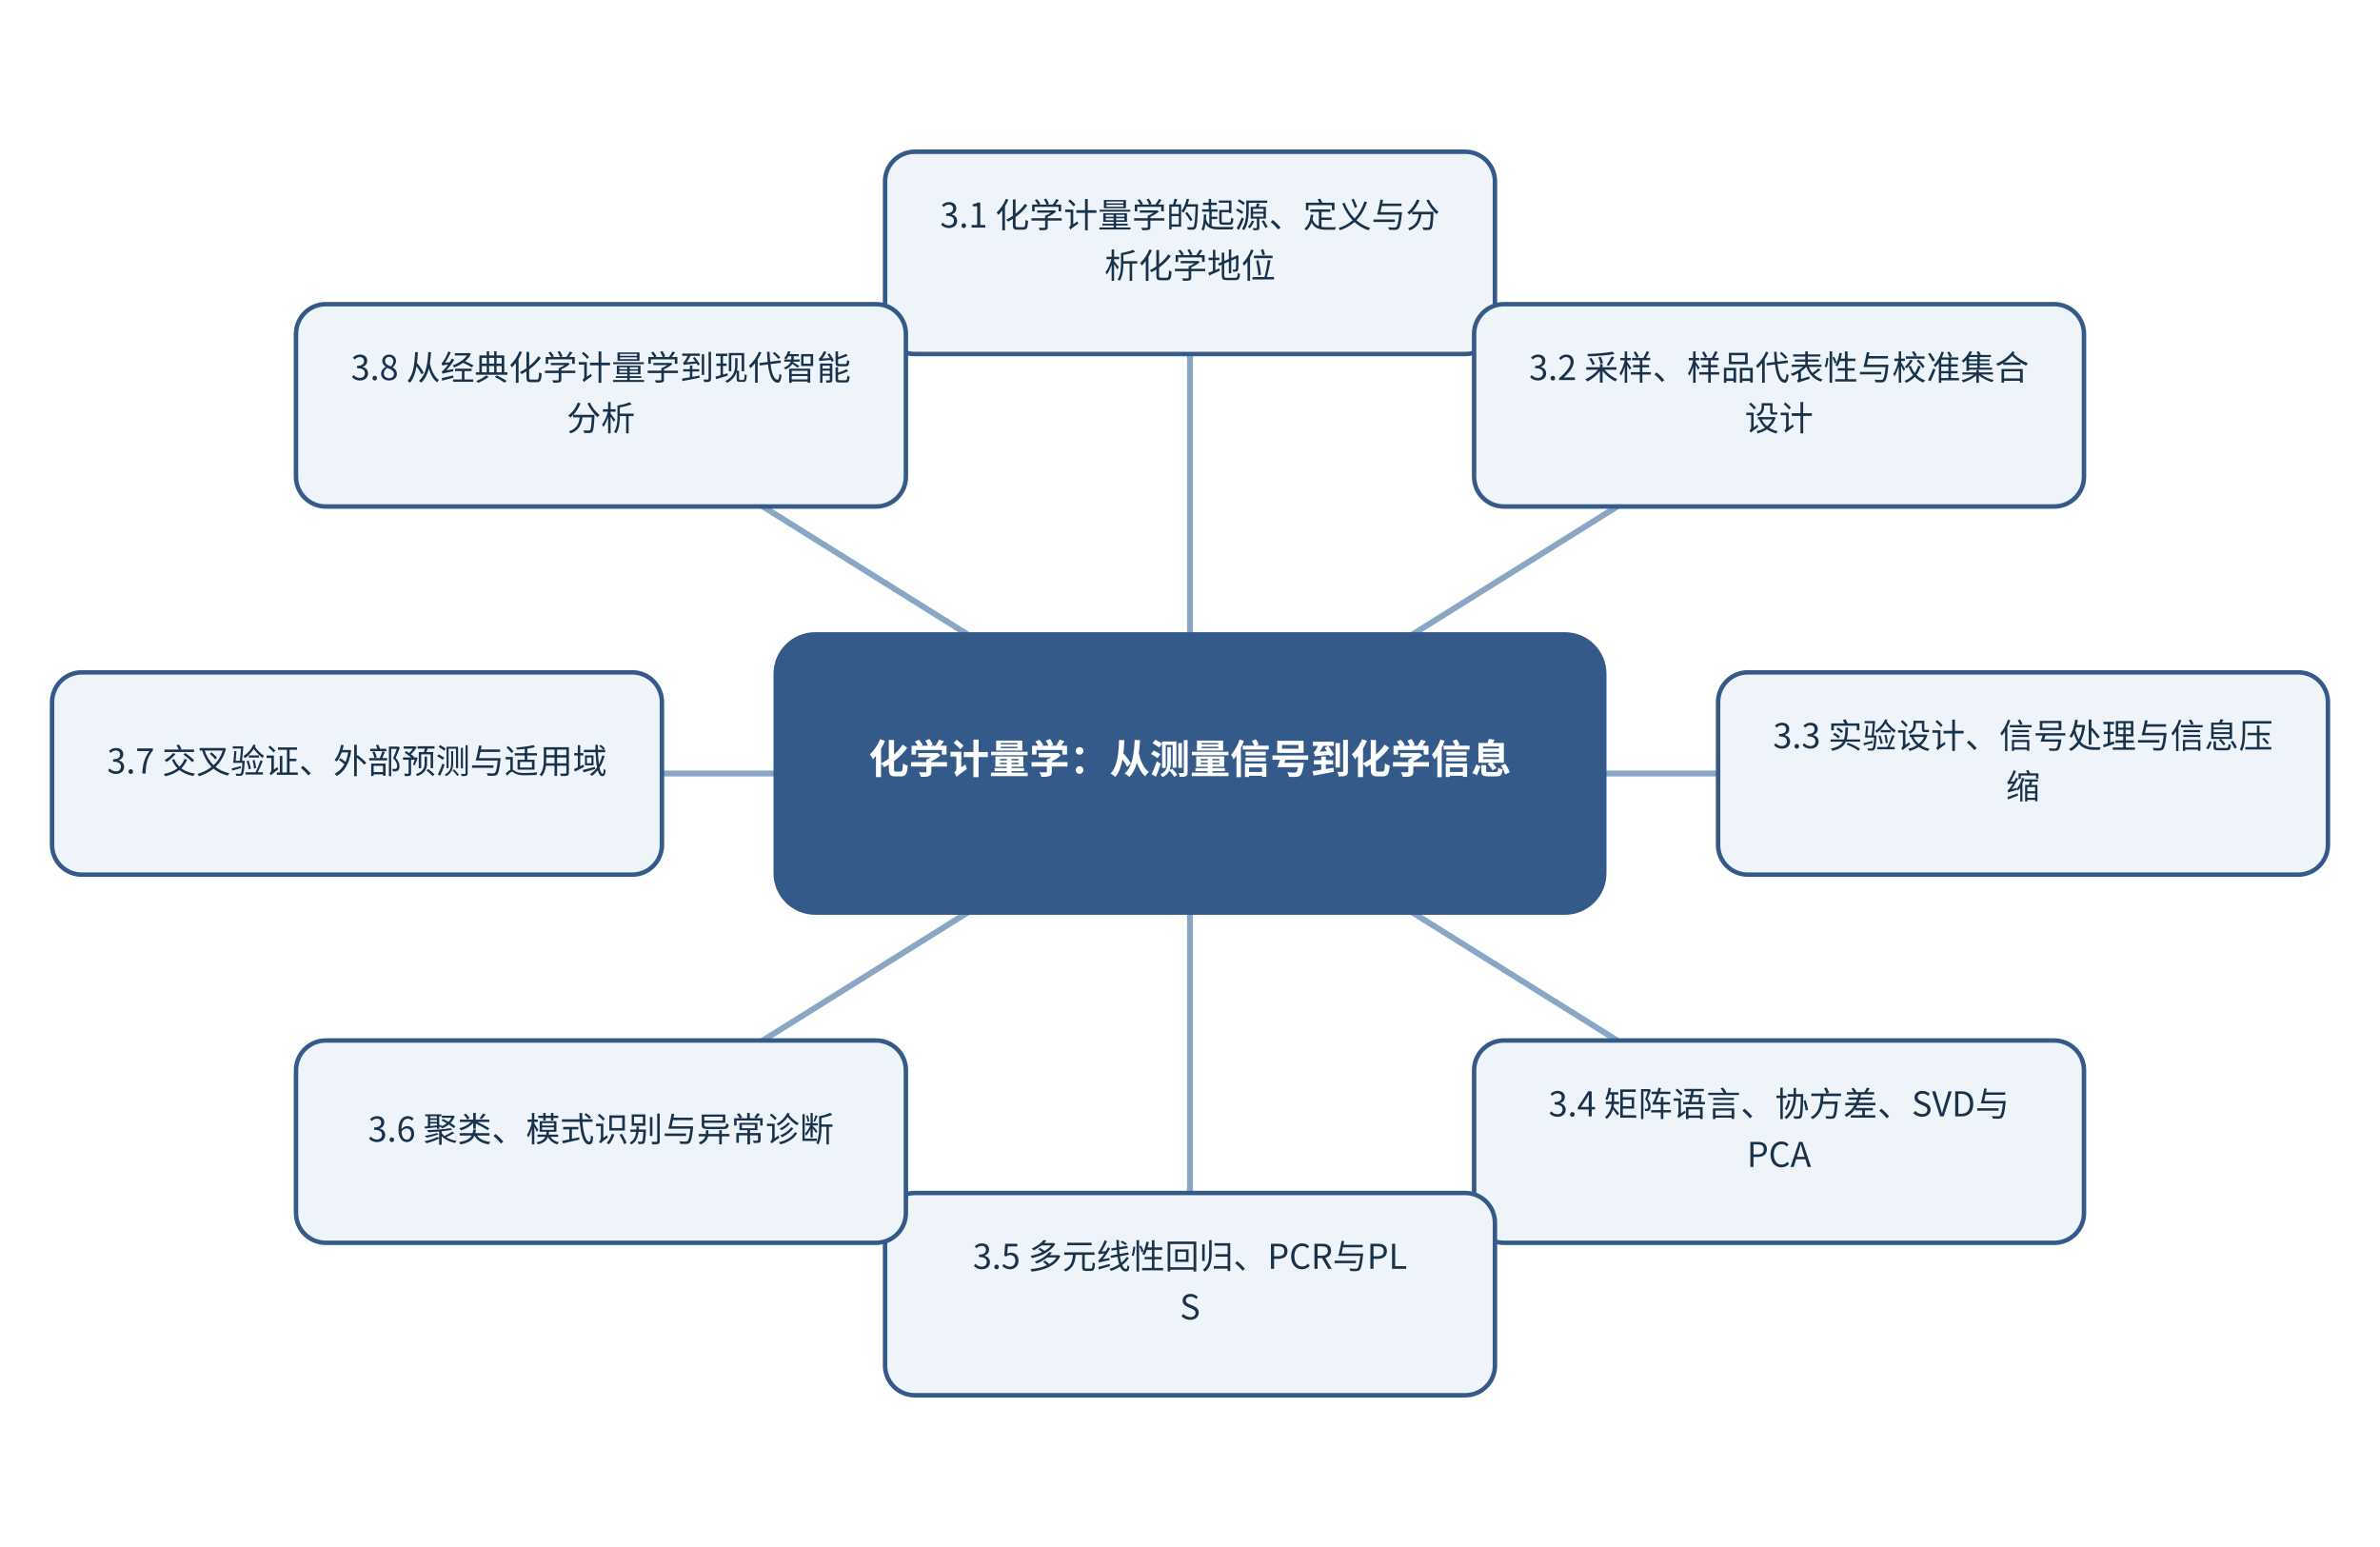
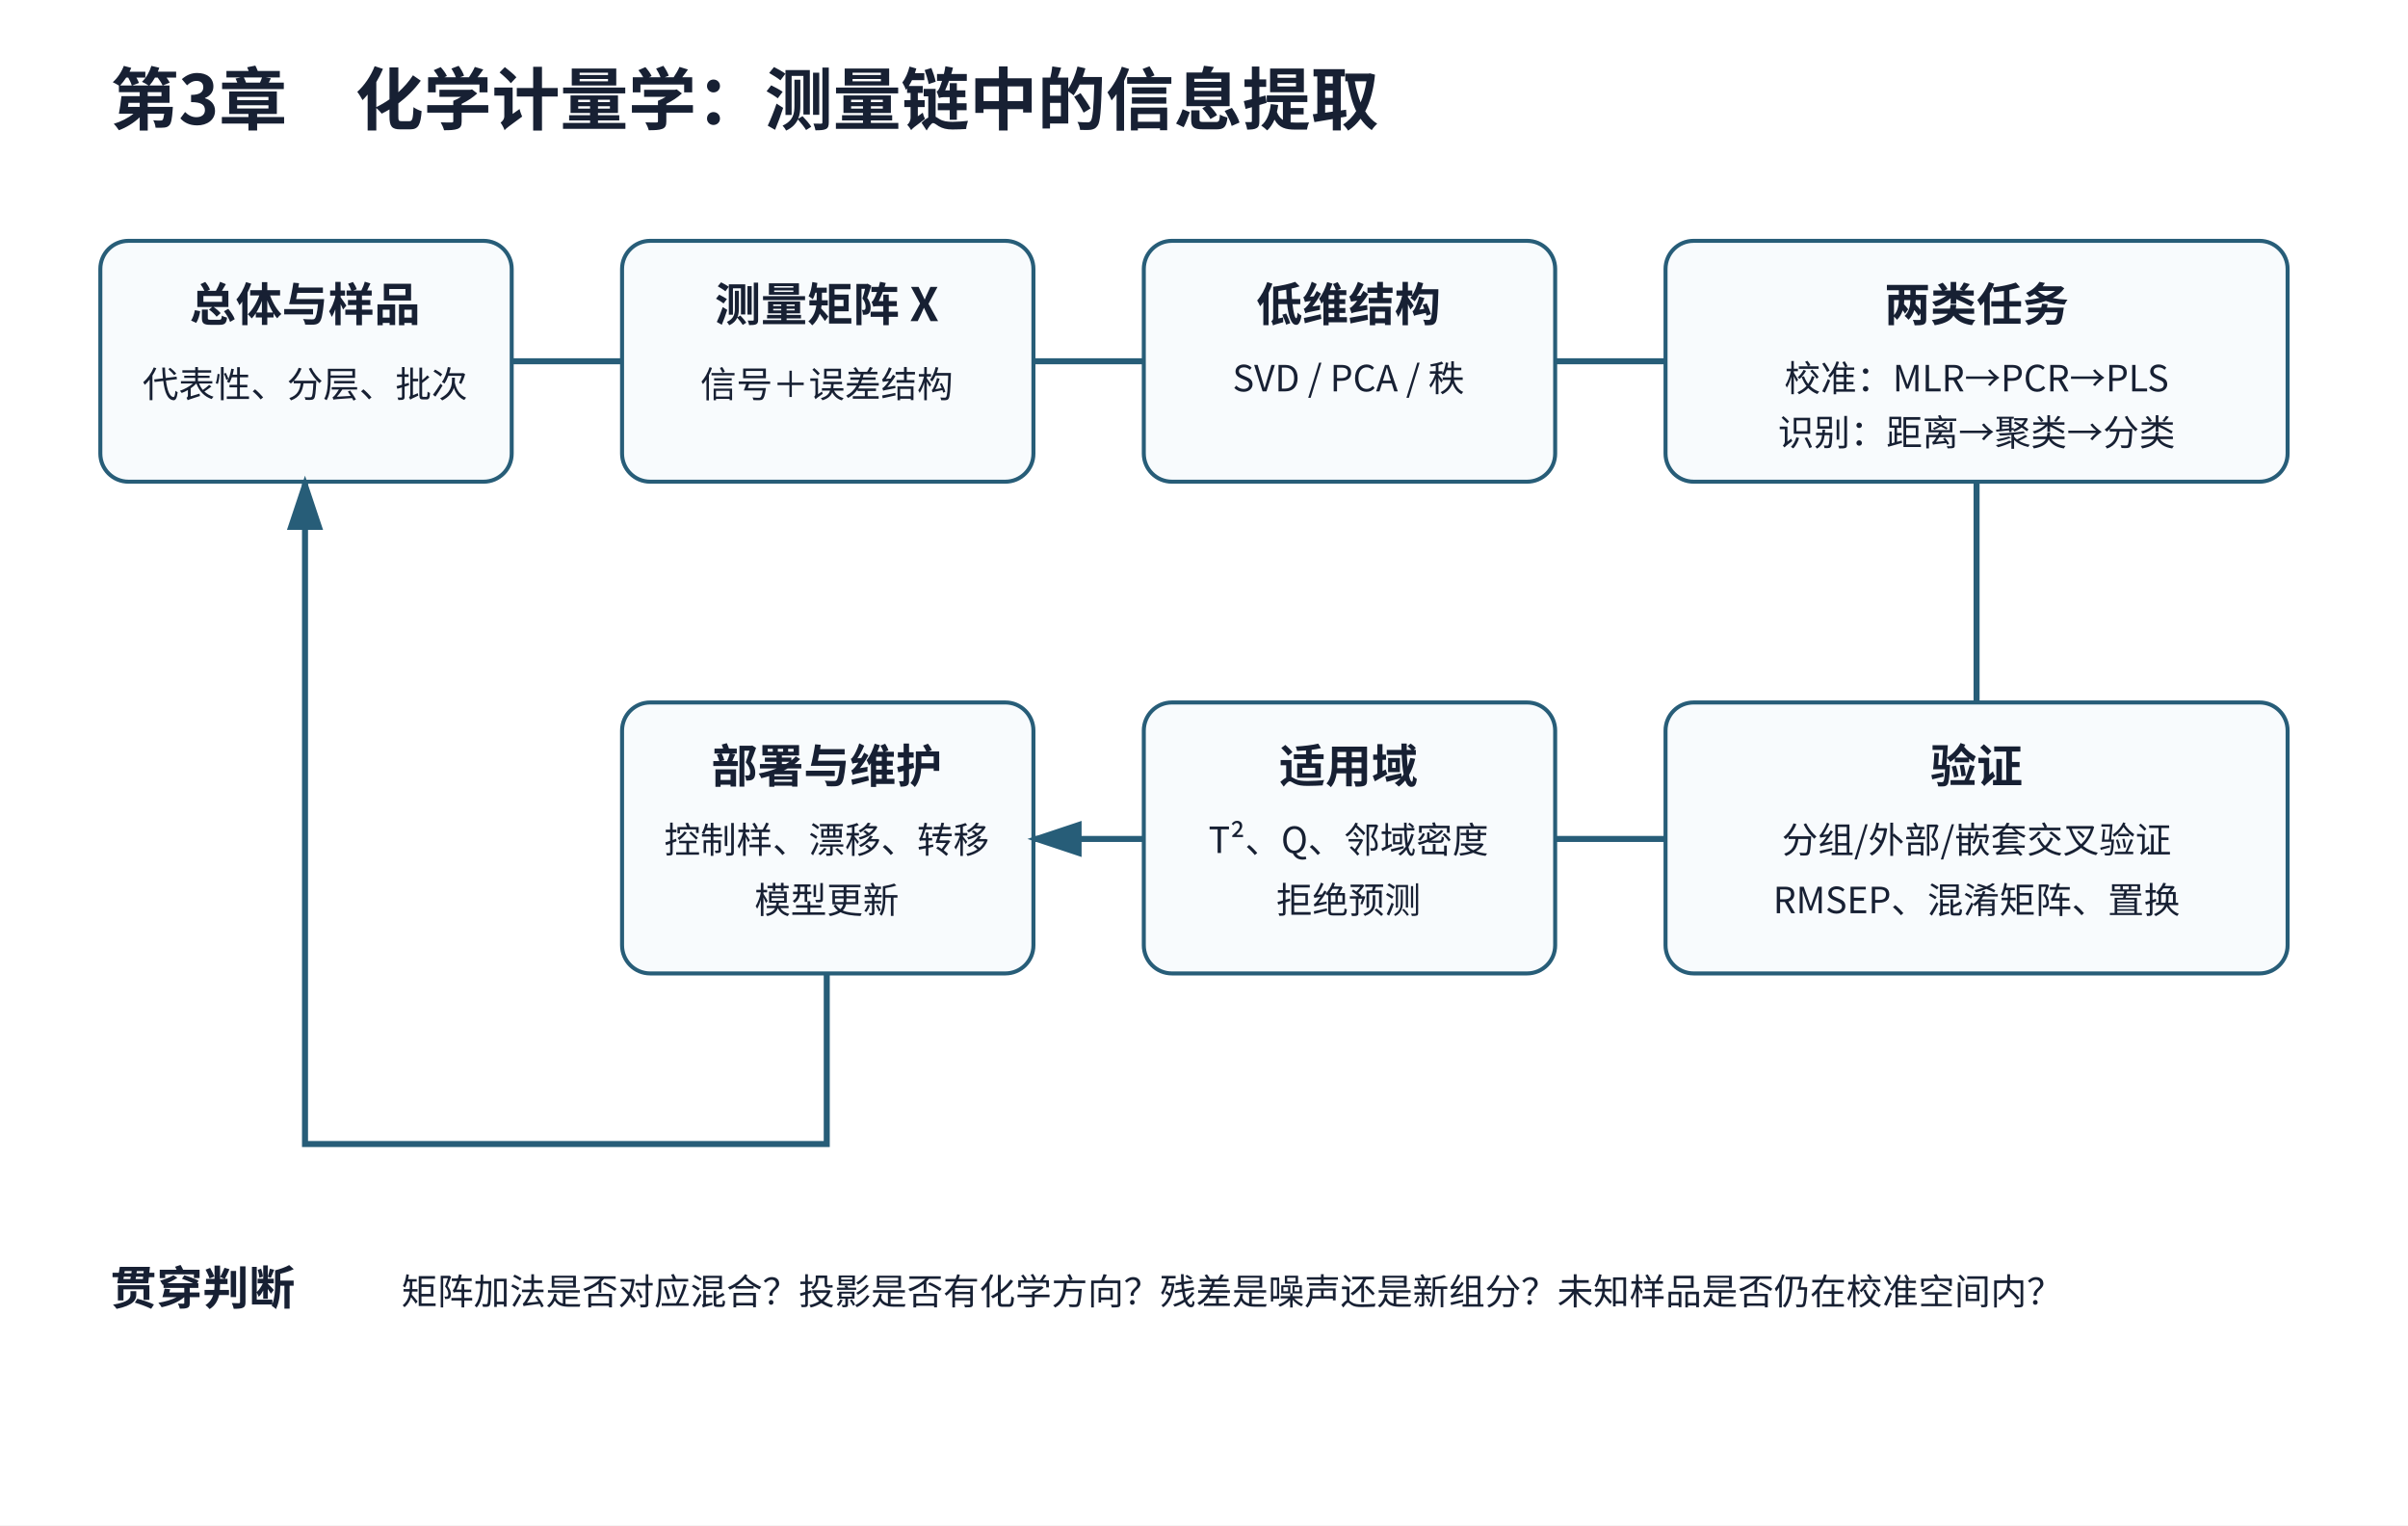
- <svg xmlns="http://www.w3.org/2000/svg" width="1600" height="1040" viewBox="0 0 1600 1040">
-   <rect width="100%" height="100%" fill="#ffffff" />
-   <style>.edge{stroke:#89a7c5;stroke-width:4}.node{fill:#eef4fa;stroke:#345a8a;stroke-width:3}.core{fill:#345a8a}.t{font-family:"Noto Sans CJK SC","PingFang SC",sans-serif;text-anchor:middle;fill:#18324b;font-size:23px}.ct{font-family:"Noto Sans CJK SC","PingFang SC",sans-serif;text-anchor:middle;fill:white;font-weight:700;font-size:27px}</style>
-   <line class="edge" x1="800" y1="520" x2="800.0" y2="170.0" />
-   <line class="edge" x1="800" y1="520" x2="1196.0" y2="272.5" />
-   <line class="edge" x1="800" y1="520" x2="1360.0" y2="520.0" />
-   <line class="edge" x1="800" y1="520" x2="1196.0" y2="767.5" />
-   <line class="edge" x1="800" y1="520" x2="800.0" y2="870.0" />
-   <line class="edge" x1="800" y1="520" x2="404.0" y2="767.5" />
-   <line class="edge" x1="800" y1="520" x2="240.0" y2="520.0" />
-   <line class="edge" x1="800" y1="520" x2="404.0" y2="272.5" />
-   <rect class="core" x="520" y="425" width="560" height="190" rx="28" />
-   <text class="ct" x="800" y="520">化学计量学：从测量信号到化学信息</text>
-   <rect class="node" x="595.0" y="102.0" width="410" height="136" rx="20" />
-   <text class="t" x="800.0" y="153.0">3.1 化学计量学的起源、定义与分</text>
-   <text class="t" x="800.0" y="187.0">析化学地位</text>
-   <rect class="node" x="991.0" y="204.5" width="410" height="136" rx="20" />
-   <text class="t" x="1196.0" y="255.5">3.2 采样、样品代表性与校准集合</text>
-   <text class="t" x="1196.0" y="289.5">设计</text>
-   <rect class="node" x="1155.0" y="452.0" width="410" height="136" rx="20" />
-   <text class="t" x="1360.0" y="503.0">3.3 实验设计、信号处理与信息压</text>
-   <text class="t" x="1360.0" y="537.0">缩</text>
-   <rect class="node" x="991.0" y="699.5" width="410" height="136" rx="20" />
-   <text class="t" x="1196.0" y="750.5">3.4 矩阵语言、协方差、SVD与</text>
-   <text class="t" x="1196.0" y="784.5">PCA</text>
-   <rect class="node" x="595.0" y="802.0" width="410" height="136" rx="20" />
-   <text class="t" x="800.0" y="853.0">3.5 多元线性回归、PCR与PL</text>
-   <text class="t" x="800.0" y="887.0">S</text>
-   <rect class="node" x="199.0" y="699.5" width="410" height="136" rx="20" />
-   <text class="t" x="404.0" y="767.5">3.6 聚类、模式识别与异常诊断</text>
-   <rect class="node" x="35.0" y="452.0" width="410" height="136" rx="20" />
-   <text class="t" x="240.0" y="520.0">3.7 交叉验证、外部预测与适用域</text>
-   <rect class="node" x="199.0" y="204.5" width="410" height="136" rx="20" />
-   <text class="t" x="404.0" y="255.5">3.8 从经典化学计量学到现代智能</text>
-   <text class="t" x="404.0" y="289.5">分析</text>
+ <svg xmlns="http://www.w3.org/2000/svg" width="1200" height="760" viewBox="0 0 1200 760">
+   <defs>
+     <style>.t{font-family:'Noto Sans CJK SC','PingFang SC',sans-serif;fill:#172033}.h{font-size:34px;font-weight:700}.n{font-size:23px;font-weight:650}.s{font-size:18px}.b{fill:#f8fbfd;stroke:#275d78;stroke-width:2}.a{stroke:#275d78;stroke-width:3;fill:none;marker-end:url(#m)}</style>
+     <marker id="m" markerWidth="9" markerHeight="9" refX="8" refY="3" orient="auto">
+       <path d="M0 0V6L9 3z" fill="#275d78" />
+     </marker>
+   </defs>
+   <rect width="1200" height="760" fill="white" />
+   <text x="55" y="62" class="t h">第3章　化学计量学：测量链中的信息提取</text>
+   <g class="t">
+     <rect x="50" y="120" width="205" height="120" rx="14" class="b" />
+     <text x="152" y="160" text-anchor="middle" class="n">总体与样品</text>
+     <text x="152" y="198" text-anchor="middle" class="s">代表性、分层、批次</text>
+     <rect x="310" y="120" width="205" height="120" rx="14" class="b" />
+     <text x="412" y="160" text-anchor="middle" class="n">测量矩阵 X</text>
+     <text x="412" y="198" text-anchor="middle" class="s">信号＋误差结构</text>
+     <rect x="570" y="120" width="205" height="120" rx="14" class="b" />
+     <text x="672" y="160" text-anchor="middle" class="n">低维结构</text>
+     <text x="672" y="195" text-anchor="middle" class="s">SVD / PCA / 秩</text>
+     <rect x="830" y="120" width="310" height="120" rx="14" class="b" />
+     <text x="985" y="160" text-anchor="middle" class="n">两类任务</text>
+     <text x="985" y="195" text-anchor="middle" class="s">校准：MLR→PCR→PLS</text>
+     <text x="985" y="222" text-anchor="middle" class="s">识别：距离→聚类→分类</text>
+     <rect x="830" y="350" width="310" height="135" rx="14" class="b" />
+     <text x="985" y="390" text-anchor="middle" class="n">验证</text>
+     <text x="985" y="425" text-anchor="middle" class="s">分组/外部/嵌套交叉验证</text>
+     <text x="985" y="455" text-anchor="middle" class="s">RMSEP、混淆矩阵、置换</text>
+     <rect x="570" y="350" width="205" height="135" rx="14" class="b" />
+     <text x="672" y="390" text-anchor="middle" class="n">适用域</text>
+     <text x="672" y="425" text-anchor="middle" class="s">T²、Q、邻域密度</text>
+     <text x="672" y="455" text-anchor="middle" class="s">拒绝预测</text>
+     <rect x="310" y="350" width="205" height="135" rx="14" class="b" />
+     <text x="412" y="390" text-anchor="middle" class="n">部署与维护</text>
+     <text x="412" y="425" text-anchor="middle" class="s">控制样、漂移、转移</text>
+     <text x="412" y="455" text-anchor="middle" class="s">模型更新</text>
+     <path d="M255 180H310M515 180H570M775 180H830M985 240V350M830 418H775M570 418H515" class="a" />
+     <path d="M412 485V570H152V240" class="a" />
+     <text x="55" y="650" class="n">贯穿判断</text>
+     <text x="200" y="650" class="s">矩阵加法是否对应混合？投影是否有化学方向？残差是噪声还是新组分？未知样品是否仍在校准空间内？</text>
+   </g>
</svg>
